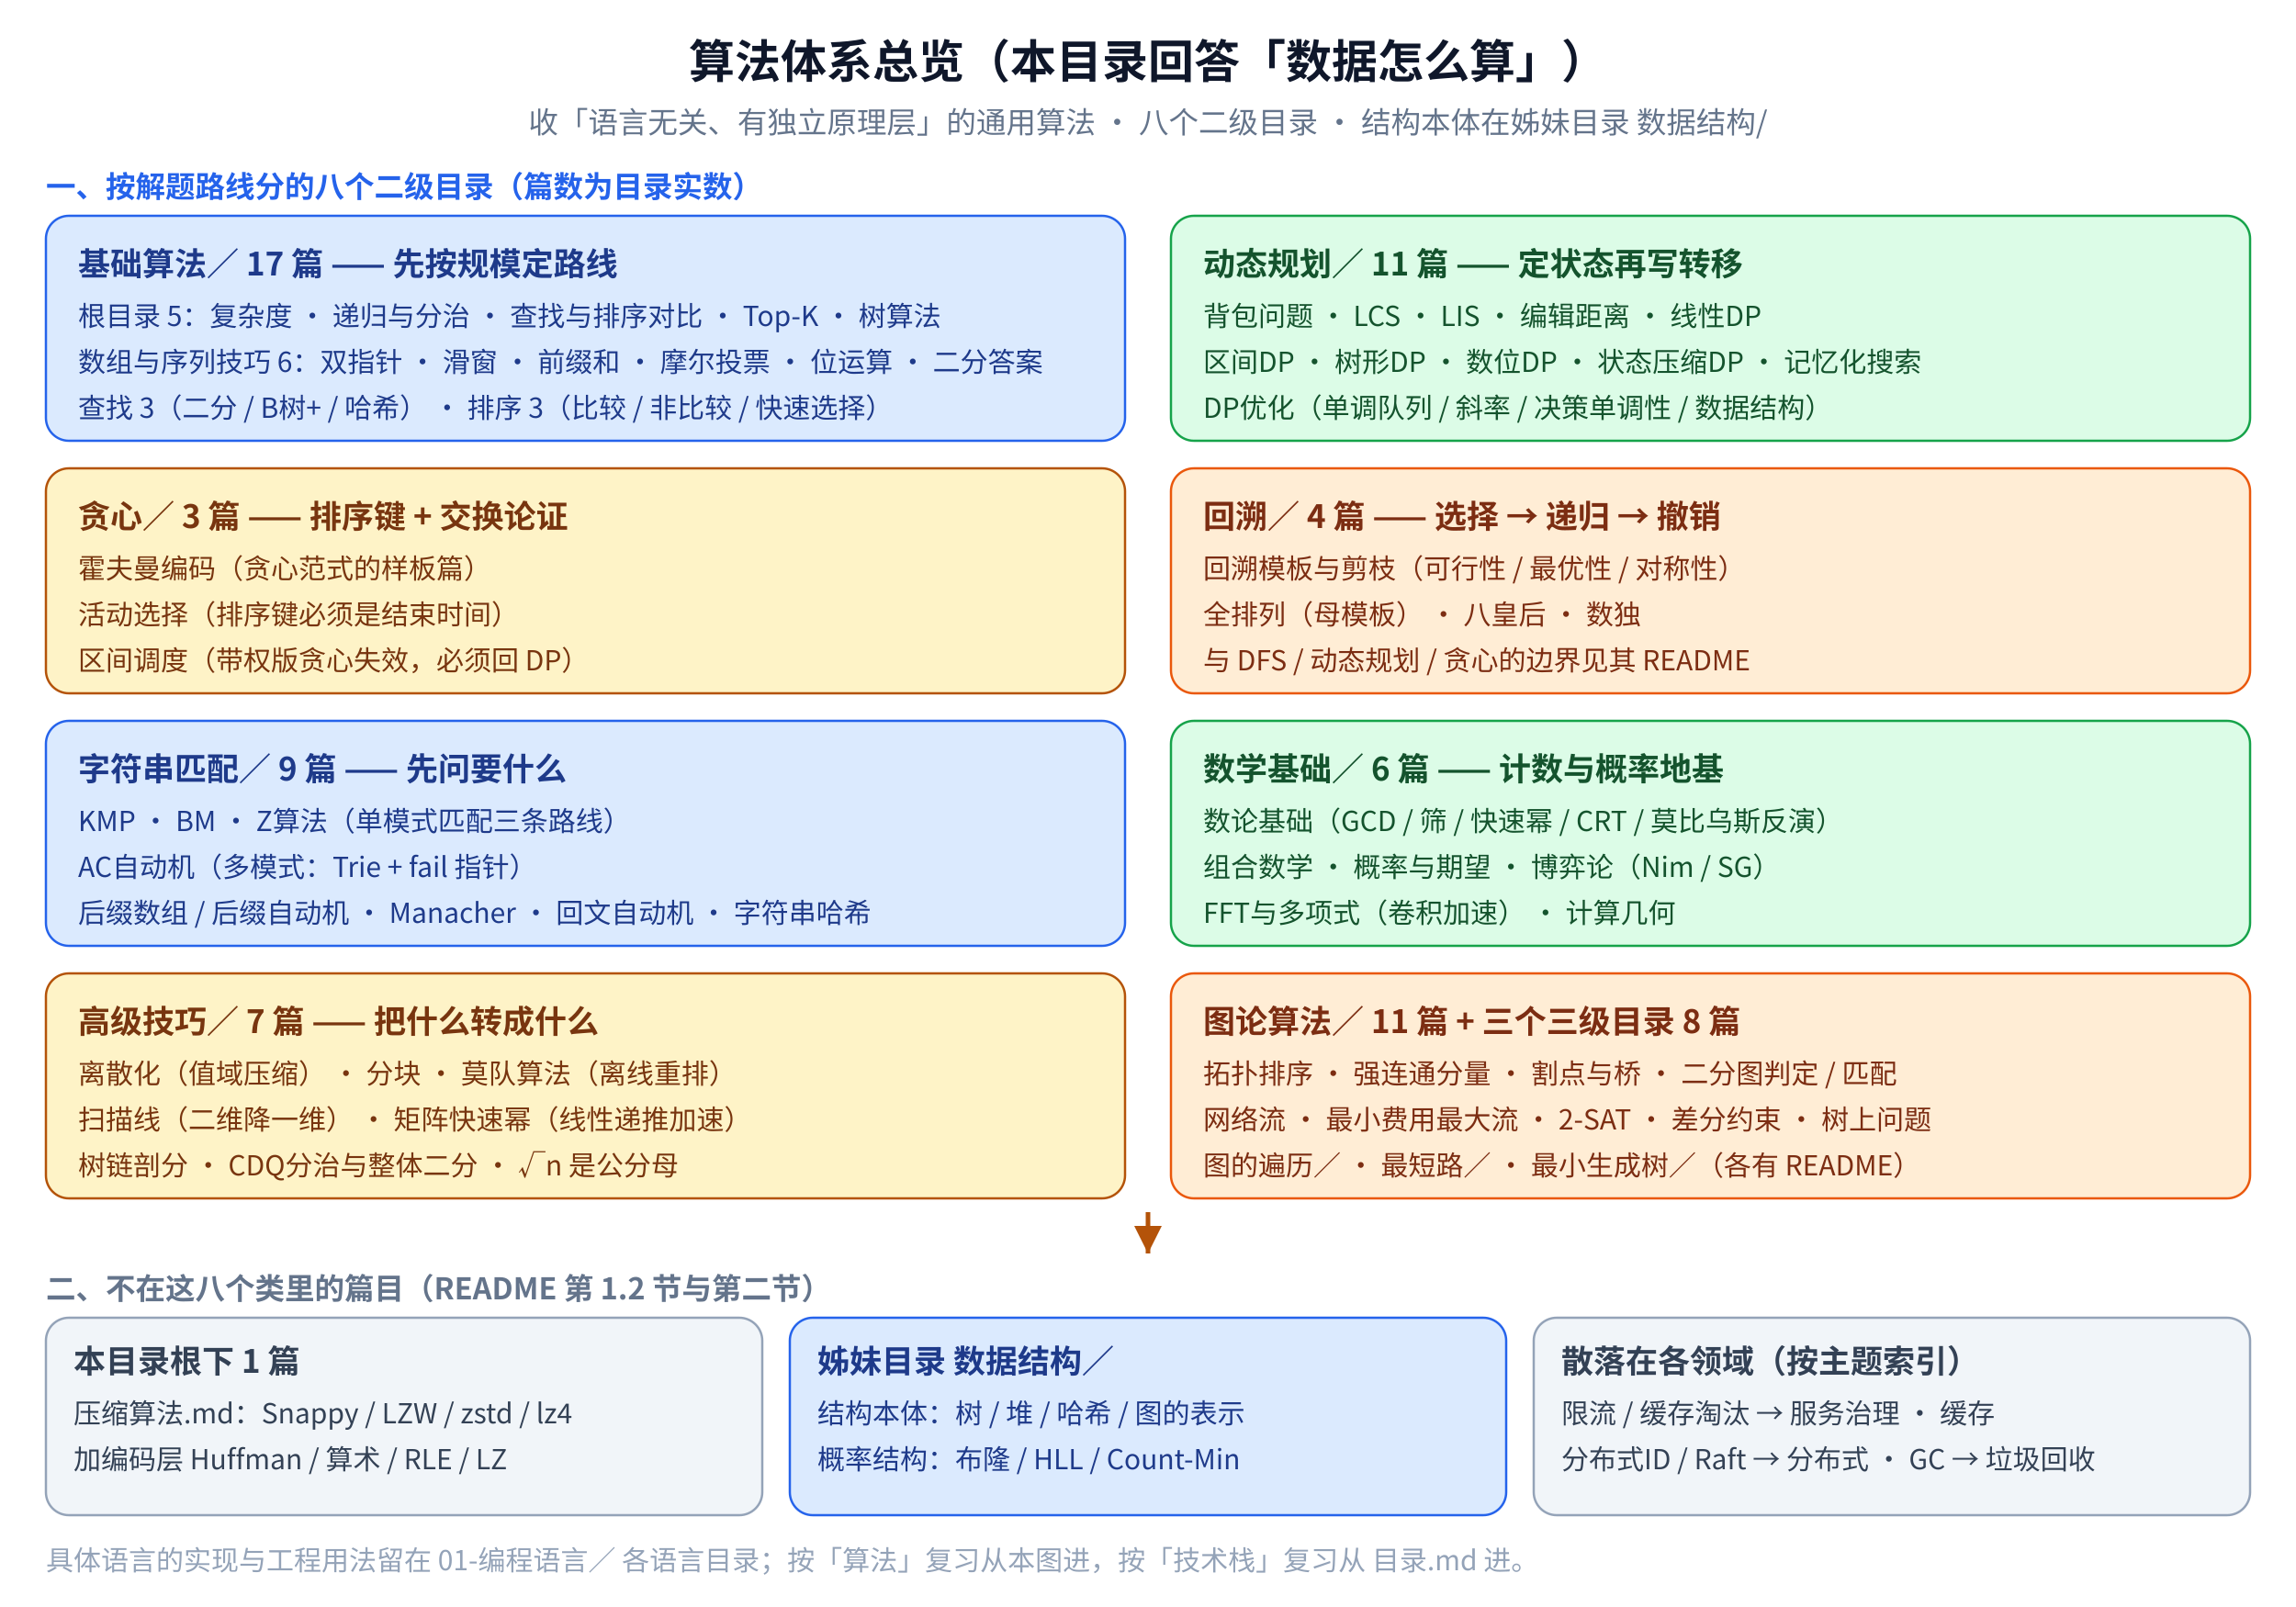
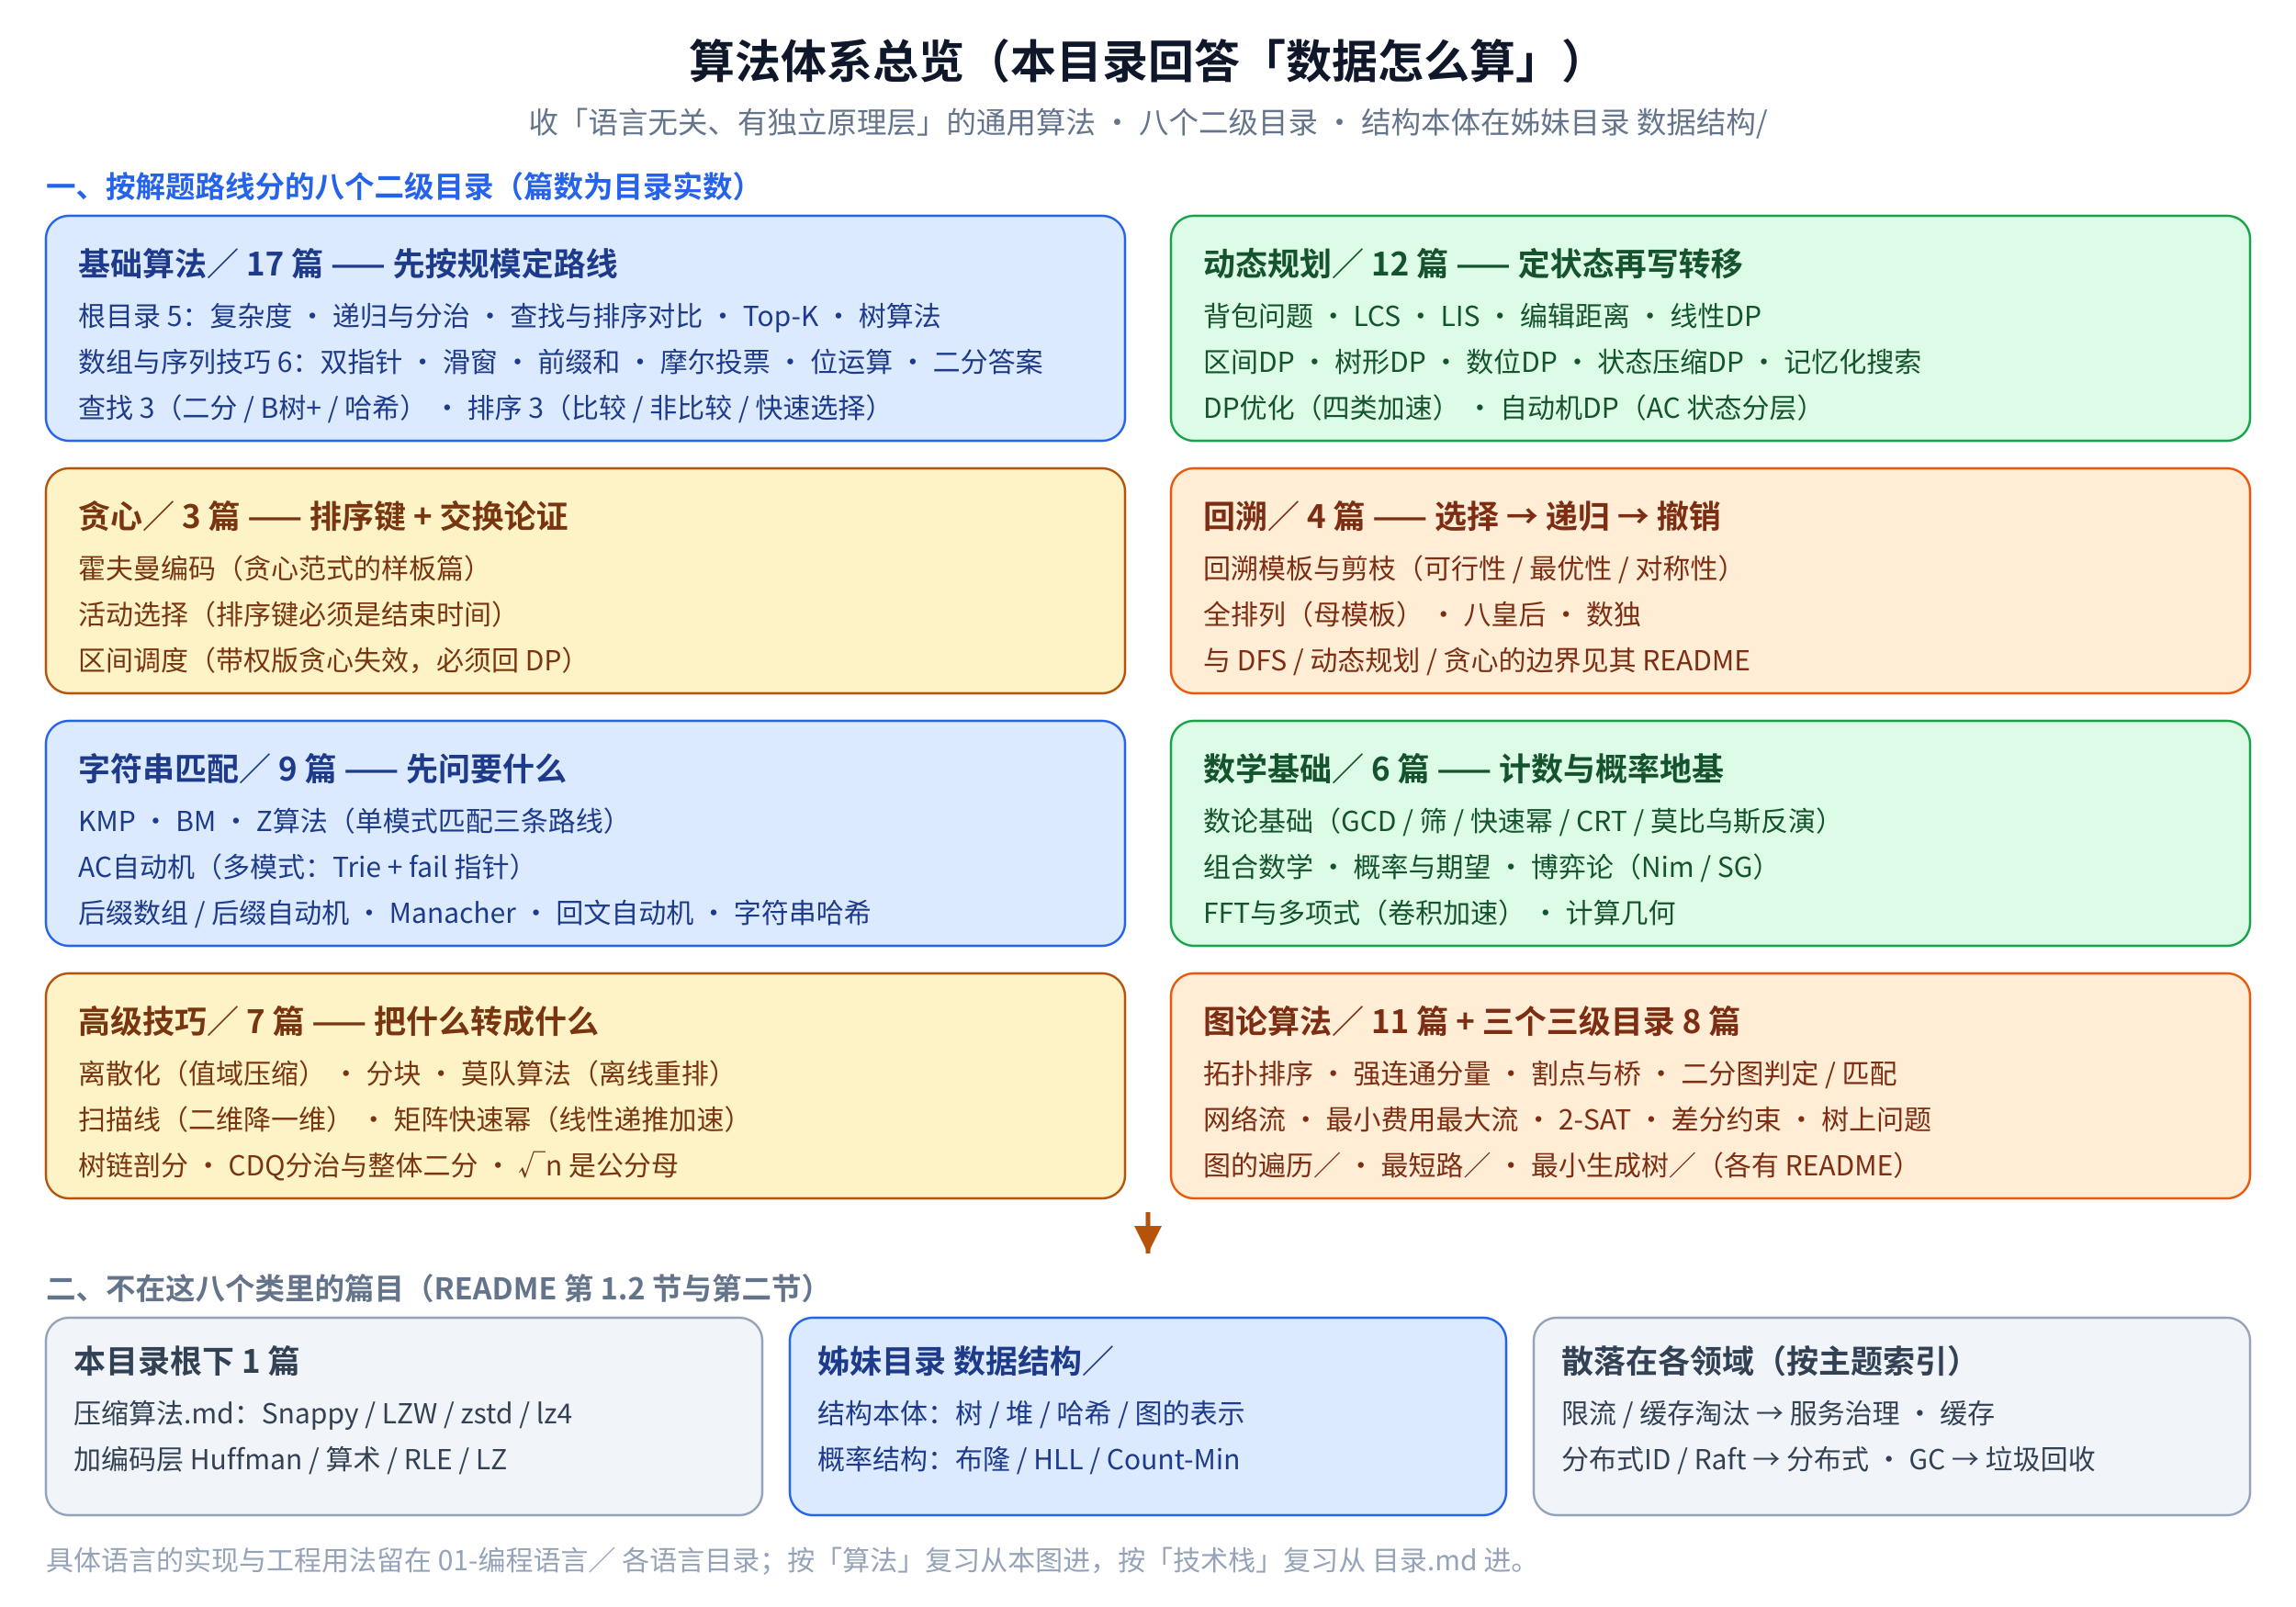
<svg xmlns="http://www.w3.org/2000/svg" viewBox="0 0 1000 700" width="1000" height="700" font-family="Microsoft YaHei, PingFang SC, Noto Sans CJK SC, sans-serif">
  <rect width="1000" height="700" fill="#ffffff" />
  <text x="500" y="34" text-anchor="middle" font-size="20" font-weight="bold" fill="#0f172a">算法体系总览（本目录回答「数据怎么算」）</text>
  <text x="500" y="58" text-anchor="middle" font-size="13" fill="#64748b">收「语言无关、有独立原理层」的通用算法 · 八个二级目录 · 结构本体在姊妹目录 数据结构/</text>
  <text x="20" y="86" font-size="13" font-weight="bold" fill="#2563eb">一、按解题路线分的八个二级目录（篇数为目录实数）</text>
  <rect x="20" y="94" width="470" height="98" rx="10" fill="#dbeafe" stroke="#2563eb" />
  <text x="34" y="120" font-size="14" font-weight="bold" fill="#1e3a8a">基础算法／ 17 篇 —— 先按规模定路线</text>
  <text x="34" y="142" font-size="12" fill="#1e3a8a">根目录 5：复杂度 · 递归与分治 · 查找与排序对比 · Top-K · 树算法</text>
  <text x="34" y="162" font-size="12" fill="#1e3a8a">数组与序列技巧 6：双指针 · 滑窗 · 前缀和 · 摩尔投票 · 位运算 · 二分答案</text>
  <text x="34" y="182" font-size="12" fill="#1e3a8a">查找 3（二分 / B树+ / 哈希） · 排序 3（比较 / 非比较 / 快速选择）</text>
  <rect x="510" y="94" width="470" height="98" rx="10" fill="#dcfce7" stroke="#16a34a" />
-   <text x="524" y="120" font-size="14" font-weight="bold" fill="#14532d">动态规划／ 11 篇 —— 定状态再写转移</text>
+   <text x="524" y="120" font-size="14" font-weight="bold" fill="#14532d">动态规划／ 12 篇 —— 定状态再写转移</text>
  <text x="524" y="142" font-size="12" fill="#14532d">背包问题 · LCS · LIS · 编辑距离 · 线性DP</text>
  <text x="524" y="162" font-size="12" fill="#14532d">区间DP · 树形DP · 数位DP · 状态压缩DP · 记忆化搜索</text>
-   <text x="524" y="182" font-size="12" fill="#14532d">DP优化（单调队列 / 斜率 / 决策单调性 / 数据结构）</text>
+   <text x="524" y="182" font-size="12" fill="#14532d">DP优化（四类加速） · 自动机DP（AC 状态分层）</text>
  <rect x="20" y="204" width="470" height="98" rx="10" fill="#fef3c7" stroke="#b45309" />
  <text x="34" y="230" font-size="14" font-weight="bold" fill="#78350f">贪心／ 3 篇 —— 排序键 + 交换论证</text>
  <text x="34" y="252" font-size="12" fill="#78350f">霍夫曼编码（贪心范式的样板篇）</text>
  <text x="34" y="272" font-size="12" fill="#78350f">活动选择（排序键必须是结束时间）</text>
  <text x="34" y="292" font-size="12" fill="#78350f">区间调度（带权版贪心失效，必须回 DP）</text>
  <rect x="510" y="204" width="470" height="98" rx="10" fill="#ffedd5" stroke="#ea580c" />
  <text x="524" y="230" font-size="14" font-weight="bold" fill="#7c2d12">回溯／ 4 篇 —— 选择 → 递归 → 撤销</text>
  <text x="524" y="252" font-size="12" fill="#7c2d12">回溯模板与剪枝（可行性 / 最优性 / 对称性）</text>
  <text x="524" y="272" font-size="12" fill="#7c2d12">全排列（母模板） · 八皇后 · 数独</text>
  <text x="524" y="292" font-size="12" fill="#7c2d12">与 DFS / 动态规划 / 贪心的边界见其 README</text>
  <rect x="20" y="314" width="470" height="98" rx="10" fill="#dbeafe" stroke="#2563eb" />
  <text x="34" y="340" font-size="14" font-weight="bold" fill="#1e3a8a">字符串匹配／ 9 篇 —— 先问要什么</text>
  <text x="34" y="362" font-size="12" fill="#1e3a8a">KMP · BM · Z算法（单模式匹配三条路线）</text>
  <text x="34" y="382" font-size="12" fill="#1e3a8a">AC自动机（多模式：Trie + fail 指针）</text>
  <text x="34" y="402" font-size="12" fill="#1e3a8a">后缀数组 / 后缀自动机 · Manacher · 回文自动机 · 字符串哈希</text>
  <rect x="510" y="314" width="470" height="98" rx="10" fill="#dcfce7" stroke="#16a34a" />
  <text x="524" y="340" font-size="14" font-weight="bold" fill="#14532d">数学基础／ 6 篇 —— 计数与概率地基</text>
  <text x="524" y="362" font-size="12" fill="#14532d">数论基础（GCD / 筛 / 快速幂 / CRT / 莫比乌斯反演）</text>
  <text x="524" y="382" font-size="12" fill="#14532d">组合数学 · 概率与期望 · 博弈论（Nim / SG）</text>
  <text x="524" y="402" font-size="12" fill="#14532d">FFT与多项式（卷积加速） · 计算几何</text>
  <rect x="20" y="424" width="470" height="98" rx="10" fill="#fef3c7" stroke="#b45309" />
  <text x="34" y="450" font-size="14" font-weight="bold" fill="#78350f">高级技巧／ 7 篇 —— 把什么转成什么</text>
  <text x="34" y="472" font-size="12" fill="#78350f">离散化（值域压缩） · 分块 · 莫队算法（离线重排）</text>
  <text x="34" y="492" font-size="12" fill="#78350f">扫描线（二维降一维） · 矩阵快速幂（线性递推加速）</text>
  <text x="34" y="512" font-size="12" fill="#78350f">树链剖分 · CDQ分治与整体二分 · √n 是公分母</text>
  <rect x="510" y="424" width="470" height="98" rx="10" fill="#ffedd5" stroke="#ea580c" />
  <text x="524" y="450" font-size="14" font-weight="bold" fill="#7c2d12">图论算法／ 11 篇 + 三个三级目录 8 篇</text>
  <text x="524" y="472" font-size="12" fill="#7c2d12">拓扑排序 · 强连通分量 · 割点与桥 · 二分图判定 / 匹配</text>
  <text x="524" y="492" font-size="12" fill="#7c2d12">网络流 · 最小费用最大流 · 2-SAT · 差分约束 · 树上问题</text>
  <text x="524" y="512" font-size="12" fill="#7c2d12">图的遍历／ · 最短路／ · 最小生成树／（各有 README）</text>
  <line x1="500" y1="528" x2="500" y2="546" stroke="#b45309" stroke-width="2" marker-end="url(#arw)" />
  <defs>
    <marker id="arw" markerWidth="8" markerHeight="8" refX="6" refY="3" orient="auto">
      <path d="M0,0 L6,3 L0,6 Z" fill="#b45309" />
    </marker>
  </defs>
  <text x="20" y="566" font-size="13" font-weight="bold" fill="#64748b">二、不在这八个类里的篇目（README 第 1.2 节与第二节）</text>
  <rect x="20" y="574" width="312" height="86" rx="10" fill="#f1f5f9" stroke="#94a3b8" />
  <text x="32" y="598" font-size="14" font-weight="bold" fill="#334155">本目录根下 1 篇</text>
  <text x="32" y="620" font-size="12" fill="#334155">压缩算法.md：Snappy / LZW / zstd / lz4</text>
  <text x="32" y="640" font-size="12" fill="#334155">加编码层 Huffman / 算术 / RLE / LZ</text>
  <rect x="344" y="574" width="312" height="86" rx="10" fill="#dbeafe" stroke="#2563eb" />
  <text x="356" y="598" font-size="14" font-weight="bold" fill="#1e3a8a">姊妹目录 数据结构／</text>
  <text x="356" y="620" font-size="12" fill="#1e3a8a">结构本体：树 / 堆 / 哈希 / 图的表示</text>
  <text x="356" y="640" font-size="12" fill="#1e3a8a">概率结构：布隆 / HLL / Count-Min</text>
  <rect x="668" y="574" width="312" height="86" rx="10" fill="#f1f5f9" stroke="#94a3b8" />
  <text x="680" y="598" font-size="14" font-weight="bold" fill="#334155">散落在各领域（按主题索引）</text>
  <text x="680" y="620" font-size="12" fill="#334155">限流 / 缓存淘汰 → 服务治理 · 缓存</text>
  <text x="680" y="640" font-size="12" fill="#334155">分布式ID / Raft → 分布式 · GC → 垃圾回收</text>
  <text x="20" y="684" font-size="12" fill="#94a3b8">具体语言的实现与工程用法留在 01-编程语言／ 各语言目录；按「算法」复习从本图进，按「技术栈」复习从 目录.md 进。</text>
</svg>
